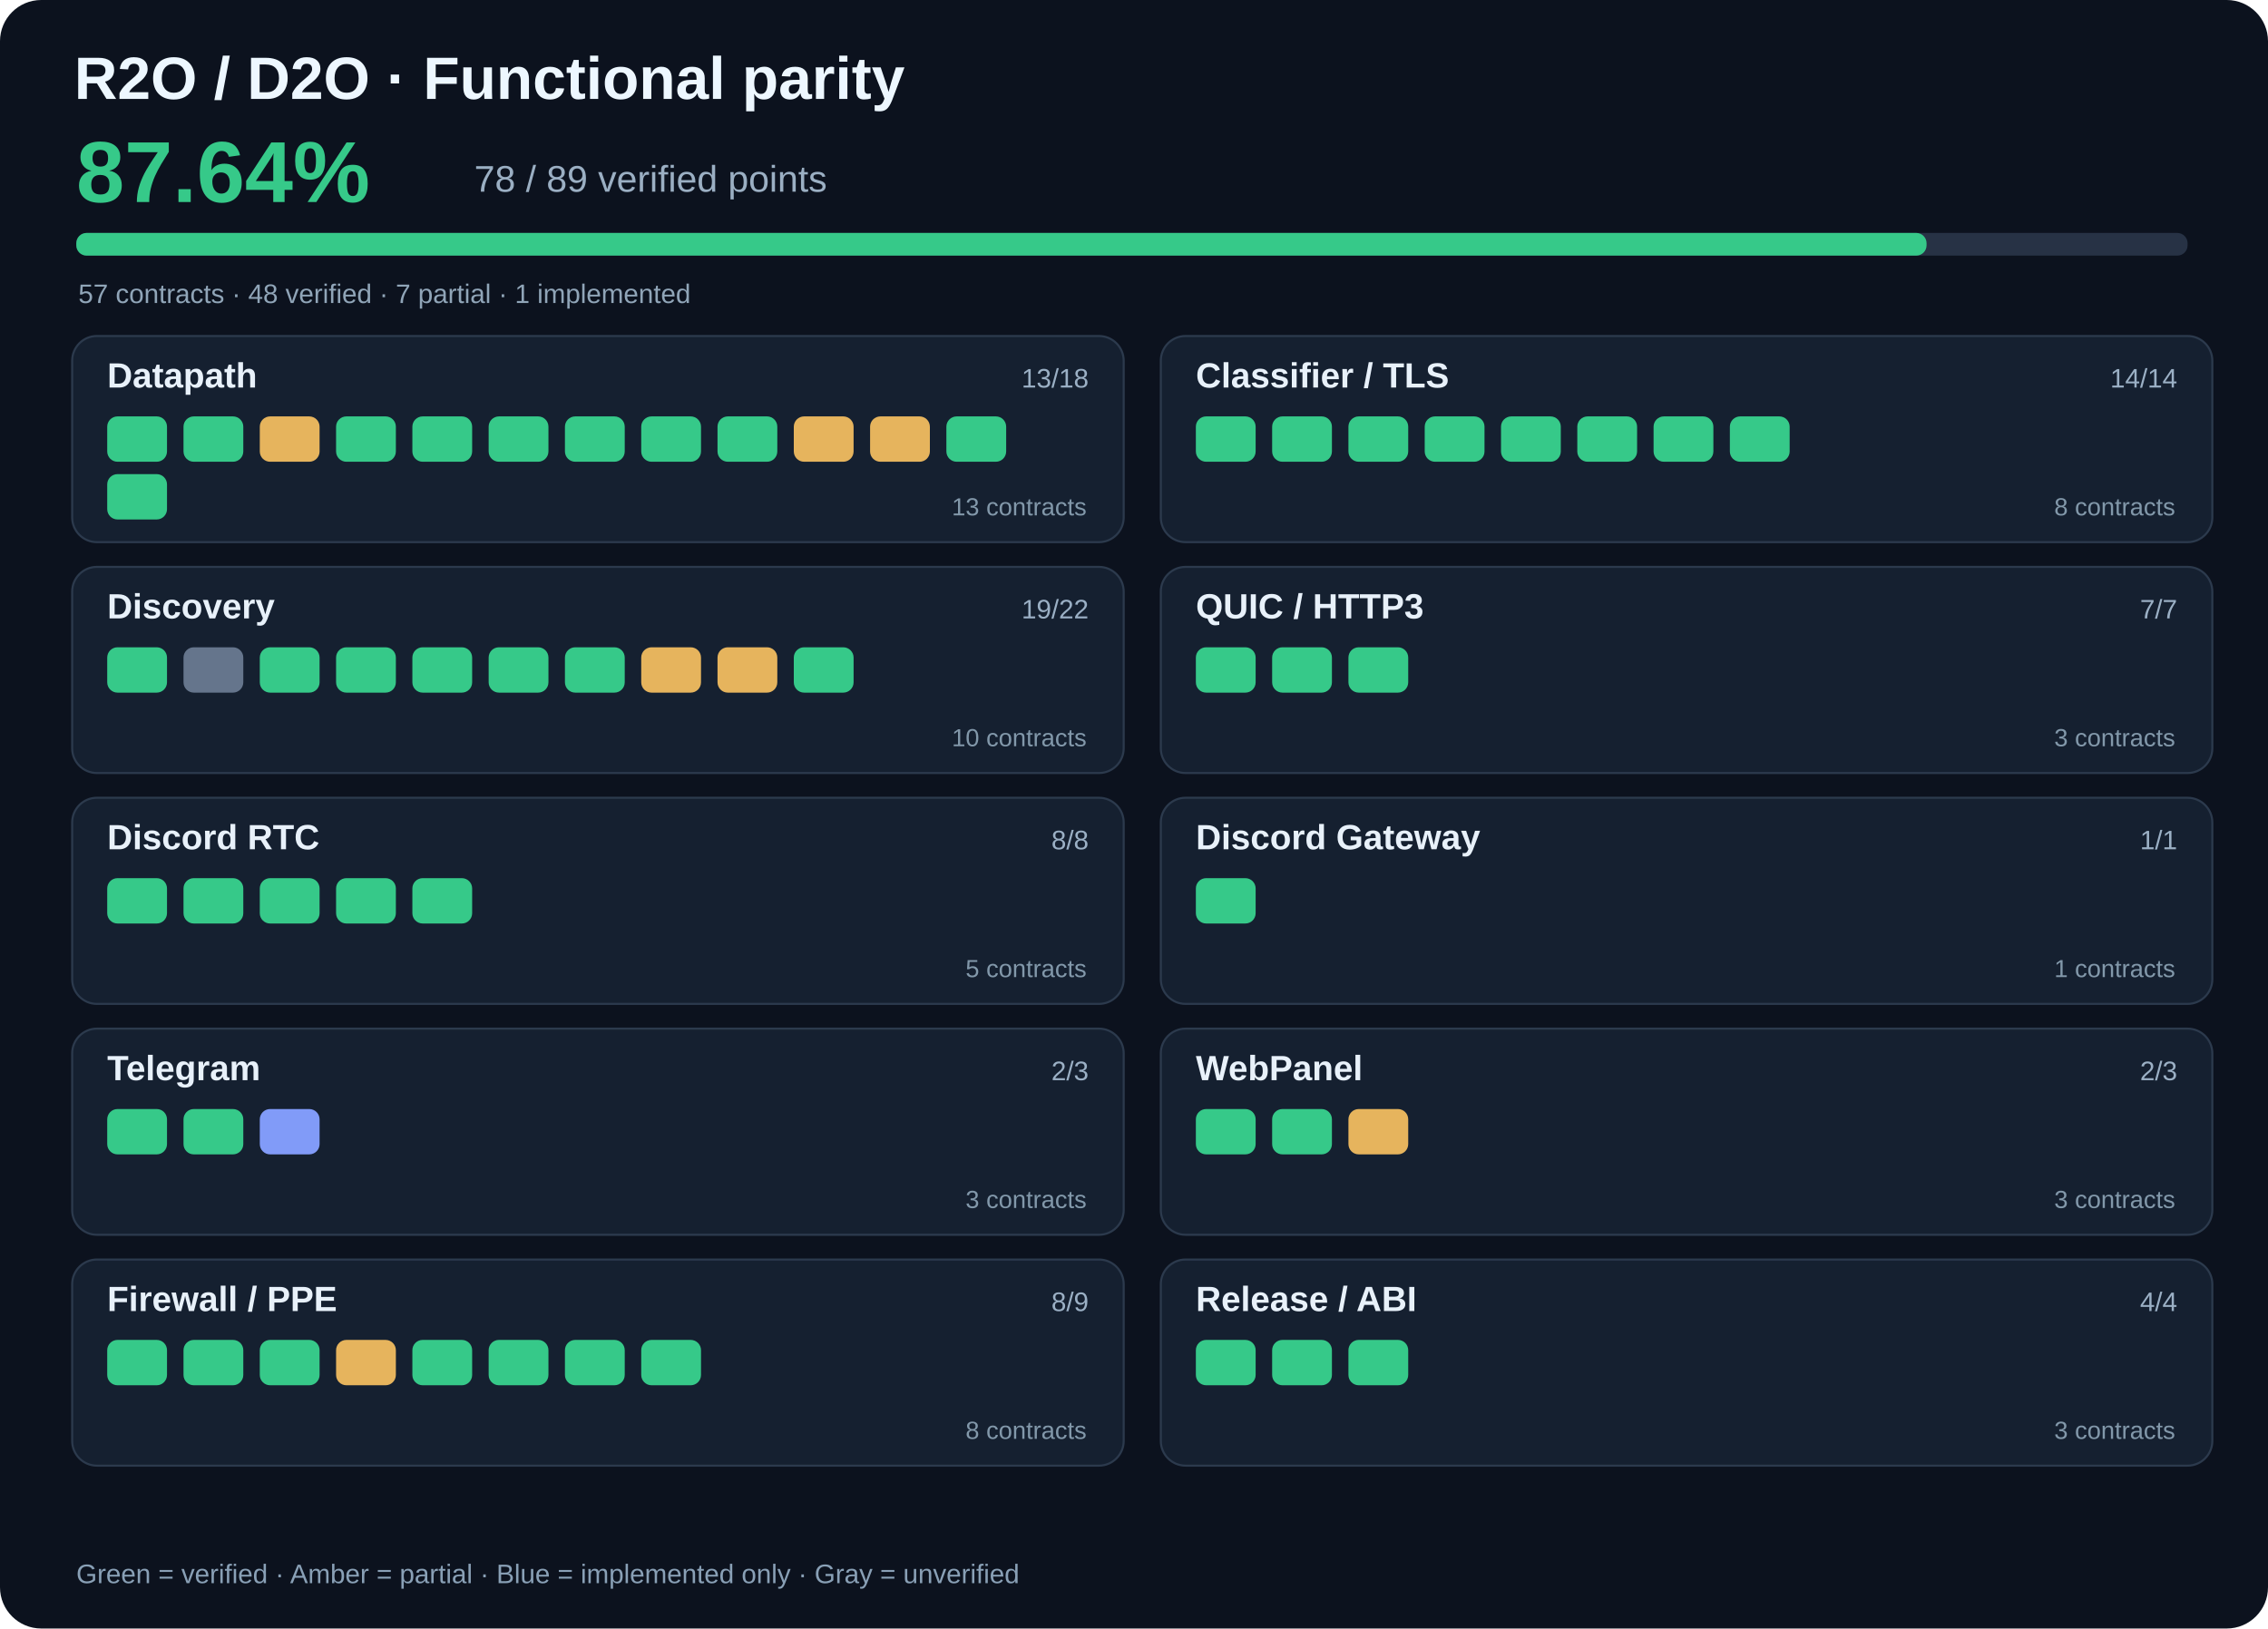
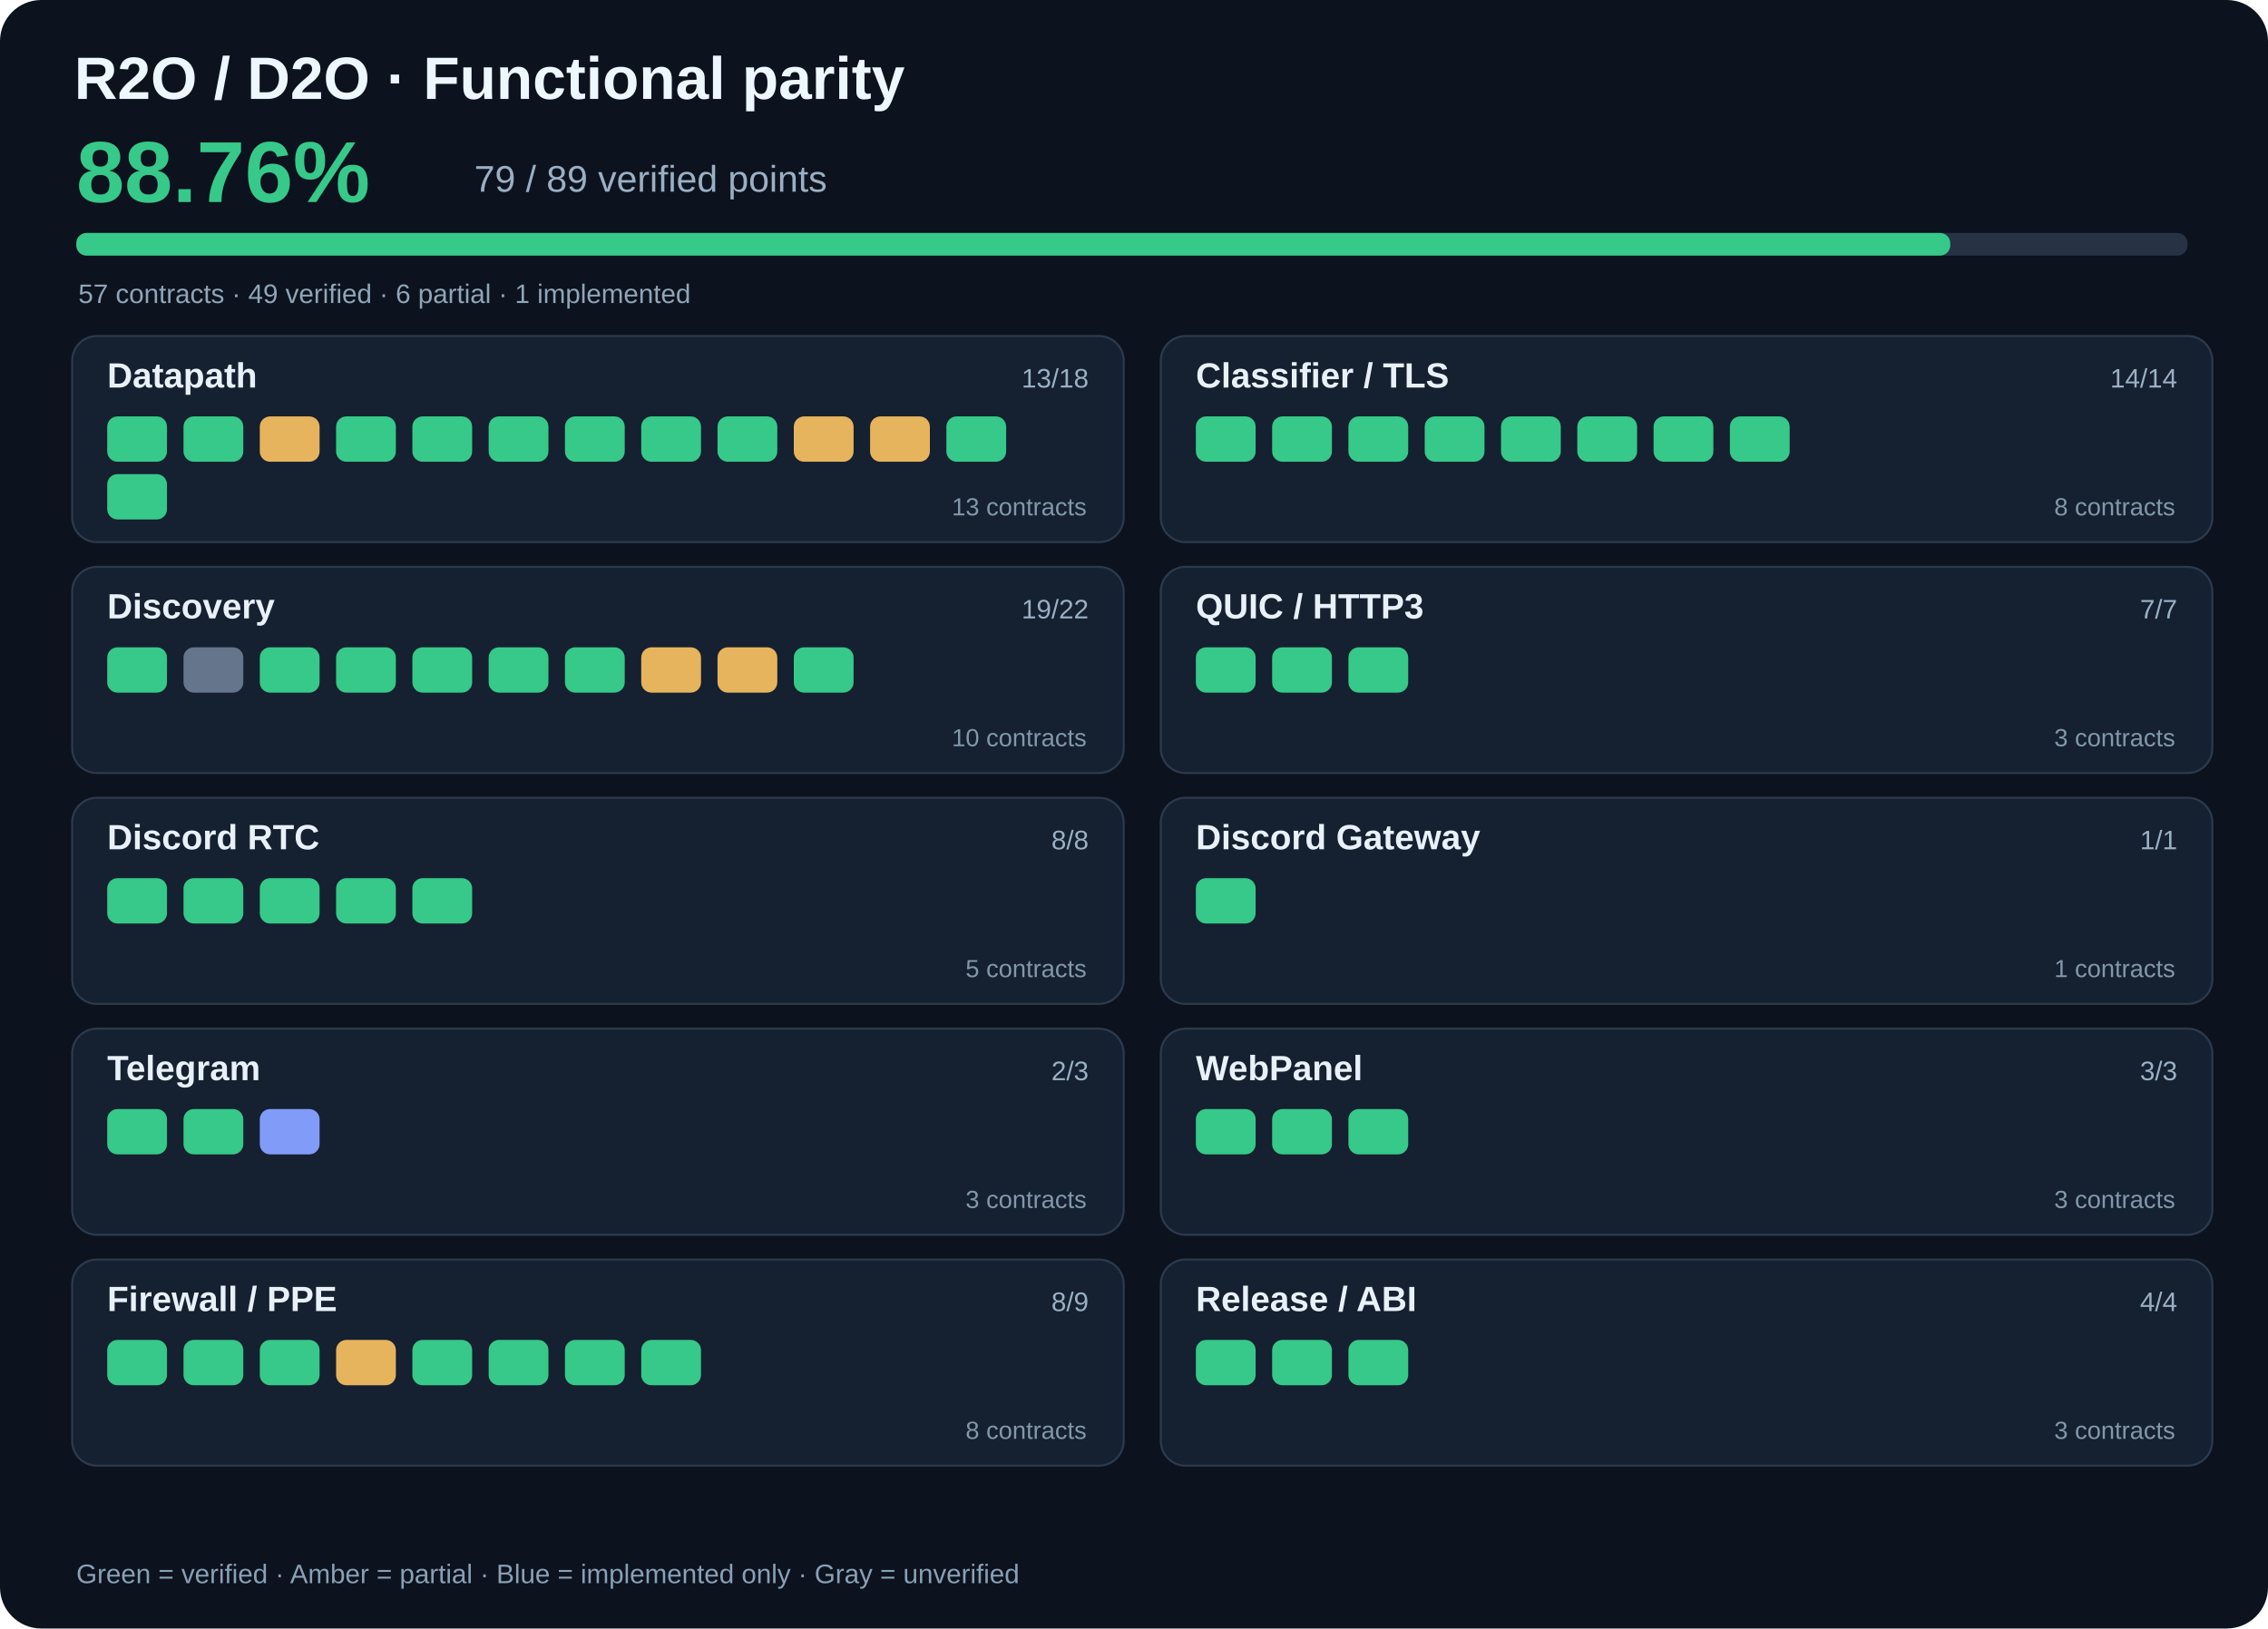
- <svg xmlns="http://www.w3.org/2000/svg" viewBox="0 0 1100 790" width="1100" height="790" role="img" aria-label="R2O parity 87.64%">
+ <svg xmlns="http://www.w3.org/2000/svg" viewBox="0 0 1100 790" width="1100" height="790" role="img" aria-label="R2O parity 88.76%">
  <rect width="1100" height="790" rx="20" fill="#0c121e" />
  <text x="36" y="48" fill="#edf7ff" font-family="Arial,sans-serif" font-size="29" font-weight="700">R2O / D2O · Functional parity</text>
-   <text x="37" y="98" fill="#36c989" font-family="Arial,sans-serif" font-size="42" font-weight="700">87.64%</text>
-   <text x="230" y="93" fill="#9bafc3" font-family="Arial,sans-serif" font-size="18">78 / 89 verified points</text>
+   <text x="37" y="98" fill="#36c989" font-family="Arial,sans-serif" font-size="42" font-weight="700">88.76%</text>
+   <text x="230" y="93" fill="#9bafc3" font-family="Arial,sans-serif" font-size="18">79 / 89 verified points</text>
  <rect x="37" y="113" width="1024" height="11" rx="5" fill="#273245" />
-   <rect x="37" y="113" width="897.4" height="11" rx="5" fill="#36c989" />
-   <text x="38" y="147" fill="#90a5b8" font-family="Arial,sans-serif" font-size="13">57 contracts · 48 verified · 7 partial · 1 implemented</text>
+   <rect x="37" y="113" width="908.9" height="11" rx="5" fill="#36c989" />
+   <text x="38" y="147" fill="#90a5b8" font-family="Arial,sans-serif" font-size="13">57 contracts · 49 verified · 6 partial · 1 implemented</text>
  <rect x="35" y="163" width="510" height="100" rx="12" fill="#152030" stroke="#2c3a4d" />
  <text x="52" y="188" fill="#e8f1fa" font-family="Arial,sans-serif" font-size="17" font-weight="700">Datapath</text>
  <text x="528" y="188" text-anchor="end" fill="#9bb0c5" font-family="Arial,sans-serif" font-size="13">13/18</text>
  <rect x="52" y="202" width="29" height="22" rx="5" fill="#36c989" />
  <rect x="89" y="202" width="29" height="22" rx="5" fill="#36c989" />
  <rect x="126" y="202" width="29" height="22" rx="5" fill="#e6b45d" />
  <rect x="163" y="202" width="29" height="22" rx="5" fill="#36c989" />
  <rect x="200" y="202" width="29" height="22" rx="5" fill="#36c989" />
  <rect x="237" y="202" width="29" height="22" rx="5" fill="#36c989" />
  <rect x="274" y="202" width="29" height="22" rx="5" fill="#36c989" />
  <rect x="311" y="202" width="29" height="22" rx="5" fill="#36c989" />
  <rect x="348" y="202" width="29" height="22" rx="5" fill="#36c989" />
  <rect x="385" y="202" width="29" height="22" rx="5" fill="#e6b45d" />
  <rect x="422" y="202" width="29" height="22" rx="5" fill="#e6b45d" />
  <rect x="459" y="202" width="29" height="22" rx="5" fill="#36c989" />
  <rect x="52" y="230" width="29" height="22" rx="5" fill="#36c989" />
  <text x="527" y="250" text-anchor="end" fill="#8298aa" font-family="Arial,sans-serif" font-size="12">13 contracts</text>
  <rect x="563" y="163" width="510" height="100" rx="12" fill="#152030" stroke="#2c3a4d" />
  <text x="580" y="188" fill="#e8f1fa" font-family="Arial,sans-serif" font-size="17" font-weight="700">Classifier / TLS</text>
  <text x="1056" y="188" text-anchor="end" fill="#9bb0c5" font-family="Arial,sans-serif" font-size="13">14/14</text>
  <rect x="580" y="202" width="29" height="22" rx="5" fill="#36c989" />
  <rect x="617" y="202" width="29" height="22" rx="5" fill="#36c989" />
  <rect x="654" y="202" width="29" height="22" rx="5" fill="#36c989" />
  <rect x="691" y="202" width="29" height="22" rx="5" fill="#36c989" />
  <rect x="728" y="202" width="29" height="22" rx="5" fill="#36c989" />
  <rect x="765" y="202" width="29" height="22" rx="5" fill="#36c989" />
  <rect x="802" y="202" width="29" height="22" rx="5" fill="#36c989" />
  <rect x="839" y="202" width="29" height="22" rx="5" fill="#36c989" />
  <text x="1055" y="250" text-anchor="end" fill="#8298aa" font-family="Arial,sans-serif" font-size="12">8 contracts</text>
  <rect x="35" y="275" width="510" height="100" rx="12" fill="#152030" stroke="#2c3a4d" />
  <text x="52" y="300" fill="#e8f1fa" font-family="Arial,sans-serif" font-size="17" font-weight="700">Discovery</text>
  <text x="528" y="300" text-anchor="end" fill="#9bb0c5" font-family="Arial,sans-serif" font-size="13">19/22</text>
  <rect x="52" y="314" width="29" height="22" rx="5" fill="#36c989" />
  <rect x="89" y="314" width="29" height="22" rx="5" fill="#65758c" />
  <rect x="126" y="314" width="29" height="22" rx="5" fill="#36c989" />
  <rect x="163" y="314" width="29" height="22" rx="5" fill="#36c989" />
  <rect x="200" y="314" width="29" height="22" rx="5" fill="#36c989" />
  <rect x="237" y="314" width="29" height="22" rx="5" fill="#36c989" />
  <rect x="274" y="314" width="29" height="22" rx="5" fill="#36c989" />
  <rect x="311" y="314" width="29" height="22" rx="5" fill="#e6b45d" />
  <rect x="348" y="314" width="29" height="22" rx="5" fill="#e6b45d" />
  <rect x="385" y="314" width="29" height="22" rx="5" fill="#36c989" />
  <text x="527" y="362" text-anchor="end" fill="#8298aa" font-family="Arial,sans-serif" font-size="12">10 contracts</text>
  <rect x="563" y="275" width="510" height="100" rx="12" fill="#152030" stroke="#2c3a4d" />
  <text x="580" y="300" fill="#e8f1fa" font-family="Arial,sans-serif" font-size="17" font-weight="700">QUIC / HTTP3</text>
  <text x="1056" y="300" text-anchor="end" fill="#9bb0c5" font-family="Arial,sans-serif" font-size="13">7/7</text>
  <rect x="580" y="314" width="29" height="22" rx="5" fill="#36c989" />
  <rect x="617" y="314" width="29" height="22" rx="5" fill="#36c989" />
  <rect x="654" y="314" width="29" height="22" rx="5" fill="#36c989" />
  <text x="1055" y="362" text-anchor="end" fill="#8298aa" font-family="Arial,sans-serif" font-size="12">3 contracts</text>
  <rect x="35" y="387" width="510" height="100" rx="12" fill="#152030" stroke="#2c3a4d" />
  <text x="52" y="412" fill="#e8f1fa" font-family="Arial,sans-serif" font-size="17" font-weight="700">Discord RTC</text>
  <text x="528" y="412" text-anchor="end" fill="#9bb0c5" font-family="Arial,sans-serif" font-size="13">8/8</text>
  <rect x="52" y="426" width="29" height="22" rx="5" fill="#36c989" />
  <rect x="89" y="426" width="29" height="22" rx="5" fill="#36c989" />
  <rect x="126" y="426" width="29" height="22" rx="5" fill="#36c989" />
  <rect x="163" y="426" width="29" height="22" rx="5" fill="#36c989" />
  <rect x="200" y="426" width="29" height="22" rx="5" fill="#36c989" />
  <text x="527" y="474" text-anchor="end" fill="#8298aa" font-family="Arial,sans-serif" font-size="12">5 contracts</text>
  <rect x="563" y="387" width="510" height="100" rx="12" fill="#152030" stroke="#2c3a4d" />
  <text x="580" y="412" fill="#e8f1fa" font-family="Arial,sans-serif" font-size="17" font-weight="700">Discord Gateway</text>
  <text x="1056" y="412" text-anchor="end" fill="#9bb0c5" font-family="Arial,sans-serif" font-size="13">1/1</text>
  <rect x="580" y="426" width="29" height="22" rx="5" fill="#36c989" />
  <text x="1055" y="474" text-anchor="end" fill="#8298aa" font-family="Arial,sans-serif" font-size="12">1 contracts</text>
  <rect x="35" y="499" width="510" height="100" rx="12" fill="#152030" stroke="#2c3a4d" />
  <text x="52" y="524" fill="#e8f1fa" font-family="Arial,sans-serif" font-size="17" font-weight="700">Telegram</text>
  <text x="528" y="524" text-anchor="end" fill="#9bb0c5" font-family="Arial,sans-serif" font-size="13">2/3</text>
  <rect x="52" y="538" width="29" height="22" rx="5" fill="#36c989" />
  <rect x="89" y="538" width="29" height="22" rx="5" fill="#36c989" />
  <rect x="126" y="538" width="29" height="22" rx="5" fill="#819bf8" />
  <text x="527" y="586" text-anchor="end" fill="#8298aa" font-family="Arial,sans-serif" font-size="12">3 contracts</text>
  <rect x="563" y="499" width="510" height="100" rx="12" fill="#152030" stroke="#2c3a4d" />
  <text x="580" y="524" fill="#e8f1fa" font-family="Arial,sans-serif" font-size="17" font-weight="700">WebPanel</text>
-   <text x="1056" y="524" text-anchor="end" fill="#9bb0c5" font-family="Arial,sans-serif" font-size="13">2/3</text>
+   <text x="1056" y="524" text-anchor="end" fill="#9bb0c5" font-family="Arial,sans-serif" font-size="13">3/3</text>
  <rect x="580" y="538" width="29" height="22" rx="5" fill="#36c989" />
  <rect x="617" y="538" width="29" height="22" rx="5" fill="#36c989" />
-   <rect x="654" y="538" width="29" height="22" rx="5" fill="#e6b45d" />
+   <rect x="654" y="538" width="29" height="22" rx="5" fill="#36c989" />
  <text x="1055" y="586" text-anchor="end" fill="#8298aa" font-family="Arial,sans-serif" font-size="12">3 contracts</text>
  <rect x="35" y="611" width="510" height="100" rx="12" fill="#152030" stroke="#2c3a4d" />
  <text x="52" y="636" fill="#e8f1fa" font-family="Arial,sans-serif" font-size="17" font-weight="700">Firewall / PPE</text>
  <text x="528" y="636" text-anchor="end" fill="#9bb0c5" font-family="Arial,sans-serif" font-size="13">8/9</text>
  <rect x="52" y="650" width="29" height="22" rx="5" fill="#36c989" />
  <rect x="89" y="650" width="29" height="22" rx="5" fill="#36c989" />
  <rect x="126" y="650" width="29" height="22" rx="5" fill="#36c989" />
  <rect x="163" y="650" width="29" height="22" rx="5" fill="#e6b45d" />
  <rect x="200" y="650" width="29" height="22" rx="5" fill="#36c989" />
  <rect x="237" y="650" width="29" height="22" rx="5" fill="#36c989" />
  <rect x="274" y="650" width="29" height="22" rx="5" fill="#36c989" />
  <rect x="311" y="650" width="29" height="22" rx="5" fill="#36c989" />
  <text x="527" y="698" text-anchor="end" fill="#8298aa" font-family="Arial,sans-serif" font-size="12">8 contracts</text>
  <rect x="563" y="611" width="510" height="100" rx="12" fill="#152030" stroke="#2c3a4d" />
  <text x="580" y="636" fill="#e8f1fa" font-family="Arial,sans-serif" font-size="17" font-weight="700">Release / ABI</text>
  <text x="1056" y="636" text-anchor="end" fill="#9bb0c5" font-family="Arial,sans-serif" font-size="13">4/4</text>
  <rect x="580" y="650" width="29" height="22" rx="5" fill="#36c989" />
  <rect x="617" y="650" width="29" height="22" rx="5" fill="#36c989" />
  <rect x="654" y="650" width="29" height="22" rx="5" fill="#36c989" />
  <text x="1055" y="698" text-anchor="end" fill="#8298aa" font-family="Arial,sans-serif" font-size="12">3 contracts</text>
  <text x="37" y="768" fill="#89a0b6" font-family="Arial,sans-serif" font-size="13">Green = verified · Amber = partial · Blue = implemented only · Gray = unverified</text>
</svg>
